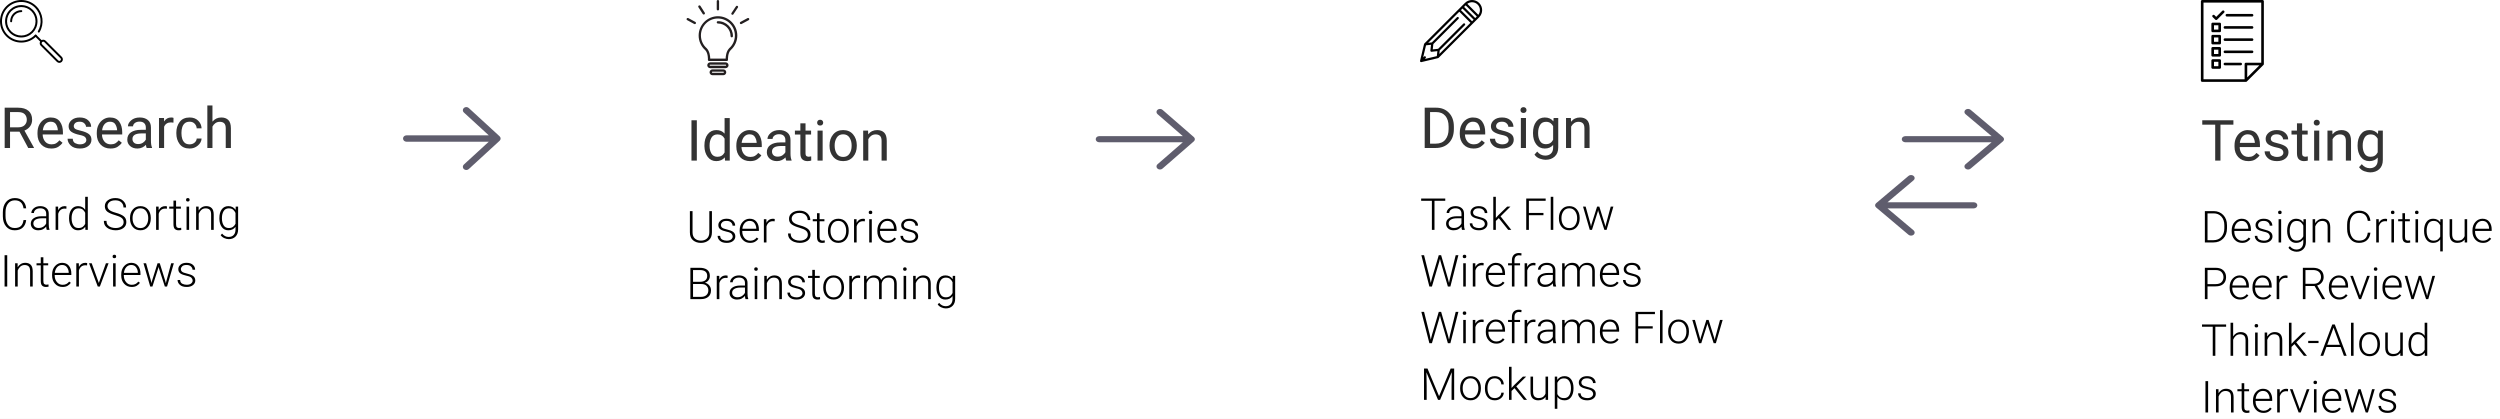
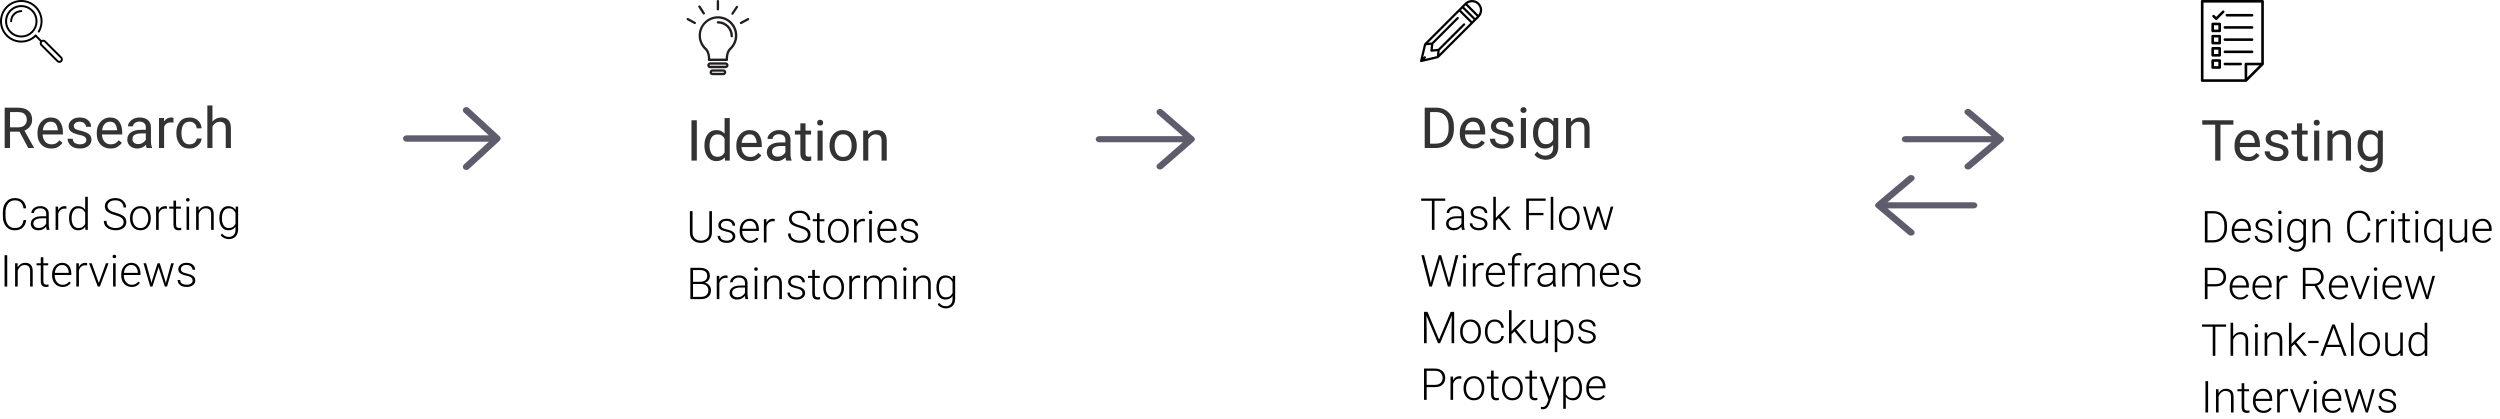
<svg xmlns="http://www.w3.org/2000/svg" width="794px" height="133px" viewBox="0 0 794 133" version="1.1">
  <defs />
  <g id="Learning-Overview" stroke="none" stroke-width="1" fill="none" fill-rule="evenodd">
    <rect fill="#FFFFFF" x="0" y="0" width="794" height="133" />
    <g id="Group-6" transform="translate(218, 0)">
      <g id="Group-2" transform="translate(0, 34)">
        <text id="Ideation" font-family="Roboto-Regular, Roboto" font-size="18" font-weight="normal" fill="#333333">
          <tspan x="0" y="17">Ideation</tspan>
        </text>
        <text id="User-Stories-Brainst" font-family="Roboto-Light, Roboto" font-size="14" font-weight="300" line-spacing="18" fill="#000000">
          <tspan x="0" y="43">User Stories</tspan>
          <tspan x="0" y="61">Brainstorming</tspan>
        </text>
      </g>
      <g id="lightbulb" fill="#231F20" fill-rule="nonzero">
        <path d="M10.029,5.149 C6.648,5.149 3.886,7.912 3.886,11.293 C3.886,13.061 4.659,14.762 5.963,15.912 C6.935,16.884 6.847,18.961 6.825,18.983 C6.825,19.094 6.847,19.182 6.935,19.271 C7.002,19.337 7.112,19.381 7.2,19.381 L12.836,19.381 C12.946,19.381 13.035,19.337 13.101,19.271 C13.167,19.204 13.212,19.094 13.212,18.983 C13.212,18.961 13.101,16.884 14.073,15.912 C14.096,15.89 14.118,15.867 14.14,15.845 C15.421,14.674 16.173,13.017 16.173,11.293 C16.173,7.912 13.41,5.149 10.029,5.149 Z M13.565,15.337 C13.543,15.359 13.499,15.403 13.499,15.425 C12.637,16.354 12.482,17.878 12.46,18.608 L7.576,18.608 C7.554,17.878 7.399,16.287 6.471,15.337 C5.3,14.32 4.615,12.84 4.615,11.271 C4.615,8.287 7.024,5.878 10.007,5.878 C12.991,5.878 15.399,8.287 15.399,11.271 C15.399,12.84 14.736,14.32 13.565,15.337 Z" id="Shape" />
        <path d="M10.007,6.718 C9.808,6.718 9.631,6.895 9.631,7.094 C9.631,7.293 9.808,7.47 10.007,7.47 C12.239,7.47 14.029,9.282 14.029,11.492 C14.029,11.691 14.206,11.867 14.405,11.867 C14.604,11.867 14.781,11.691 14.781,11.492 C14.803,8.862 12.659,6.718 10.007,6.718 Z" id="Shape" />
        <path d="M12.46,19.801 L7.554,19.801 C7.046,19.801 6.626,20.221 6.626,20.729 C6.626,21.238 7.046,21.657 7.554,21.657 L12.438,21.657 C12.968,21.635 13.388,21.238 13.388,20.729 C13.388,20.221 12.968,19.801 12.46,19.801 Z M12.46,20.884 L7.554,20.884 C7.466,20.884 7.377,20.818 7.377,20.707 C7.377,20.597 7.444,20.53 7.554,20.53 L12.438,20.53 C12.526,20.53 12.615,20.597 12.615,20.707 C12.615,20.818 12.549,20.884 12.46,20.884 Z" id="Shape" />
        <path d="M11.731,22.033 L8.283,22.033 C7.775,22.033 7.355,22.453 7.355,22.961 C7.355,23.47 7.775,23.89 8.283,23.89 L11.731,23.89 C12.239,23.89 12.659,23.47 12.659,22.961 C12.659,22.431 12.239,22.033 11.731,22.033 Z M11.731,23.116 L8.283,23.116 C8.195,23.116 8.107,23.05 8.107,22.939 C8.107,22.829 8.173,22.762 8.283,22.762 L11.731,22.762 C11.819,22.762 11.908,22.829 11.908,22.939 C11.908,23.05 11.819,23.116 11.731,23.116 Z" id="Shape" />
        <path d="M10.007,3.315 C10.228,3.315 10.383,3.138 10.383,2.939 L10.383,0.376 C10.383,0.177 10.206,0 10.007,0 C9.808,0 9.631,0.177 9.631,0.376 L9.631,2.939 C9.631,3.138 9.808,3.315 10.007,3.315 Z" id="Shape" />
        <path d="M16.261,1.901 C16.084,1.768 15.863,1.834 15.753,1.989 L14.339,4.11 C14.206,4.287 14.25,4.53 14.427,4.641 C14.493,4.685 14.56,4.707 14.626,4.707 C14.759,4.707 14.869,4.641 14.935,4.53 L16.35,2.409 C16.482,2.254 16.438,2.011 16.261,1.901 Z" id="Shape" />
        <path d="M5.521,4.619 C5.587,4.619 5.654,4.597 5.72,4.552 C5.897,4.442 5.941,4.199 5.83,4.022 L4.46,1.878 C4.35,1.702 4.107,1.657 3.93,1.768 C3.753,1.878 3.709,2.122 3.819,2.298 L5.189,4.442 C5.278,4.575 5.388,4.619 5.521,4.619 Z" id="Shape" />
        <path d="M2.847,6.961 L0.615,5.746 C0.438,5.657 0.195,5.724 0.107,5.901 C-0.004,6.077 0.062,6.32 0.261,6.409 L2.493,7.624 C2.56,7.646 2.604,7.669 2.67,7.669 C2.803,7.669 2.935,7.602 3.002,7.47 C3.09,7.293 3.024,7.05 2.847,6.961 Z" id="Shape" />
        <path d="M19.93,5.901 C19.841,5.724 19.598,5.657 19.421,5.746 L17.167,6.961 C16.991,7.05 16.924,7.293 17.013,7.47 C17.079,7.602 17.212,7.669 17.344,7.669 C17.41,7.669 17.477,7.646 17.521,7.624 L19.775,6.409 C19.952,6.32 20.018,6.077 19.93,5.901 Z" id="Shape" />
      </g>
    </g>
    <g id="Group-7">
      <g id="Group-3" transform="translate(0, 30)">
        <text id="Research" font-family="Roboto-Regular, Roboto" font-size="18" font-weight="normal" fill="#333333">
          <tspan x="0" y="17">Research</tspan>
        </text>
        <text id="Card-Sorting-Intervi" font-family="Roboto-Light, Roboto" font-size="14" font-weight="300" line-spacing="18" fill="#000000">
          <tspan x="0" y="43">Card Sorting</tspan>
          <tspan x="0" y="61">Interviews</tspan>
        </text>
      </g>
      <g id="searching-tool" fill="#000000" fill-rule="nonzero">
        <path d="M11.285,6.76 C11.285,5.51 10.779,4.379 9.962,3.561 L9.961,3.561 L9.961,3.561 C9.142,2.743 8.011,2.236 6.762,2.236 C5.512,2.236 4.38,2.742 3.562,3.56 C2.744,4.378 2.238,5.51 2.238,6.76 C2.238,8.01 2.745,9.141 3.563,9.959 C4.381,10.777 5.513,11.284 6.762,11.284 C8.011,11.284 9.142,10.778 9.961,9.959 L9.976,9.945 C10.785,9.13 11.285,8.003 11.285,6.76 Z M10.401,3.121 C11.333,4.053 11.909,5.34 11.909,6.76 C11.909,8.171 11.34,9.451 10.419,10.382 L10.401,10.4 C9.47,11.332 8.183,11.908 6.761,11.908 C5.34,11.908 4.052,11.332 3.121,10.4 C2.19,9.469 1.613,8.182 1.613,6.76 C1.613,5.339 2.19,4.052 3.12,3.121 L3.122,3.12 C4.053,2.189 5.341,1.612 6.761,1.612 C8.183,1.612 9.47,2.189 10.401,3.12 L10.401,3.121 Z" id="Shape" />
        <path d="M12.585,10.195 C12.498,10.343 12.306,10.392 12.158,10.304 C12.011,10.217 11.961,10.025 12.049,9.878 C12.751,8.688 13.018,7.312 12.849,5.981 C12.684,4.681 12.1,3.422 11.1,2.421 C9.902,1.223 8.331,0.624 6.761,0.624 C5.19,0.624 3.619,1.223 2.423,2.42 L2.422,2.421 L2.422,2.421 C1.224,3.619 0.625,5.191 0.625,6.76 C0.625,8.33 1.224,9.901 2.422,11.099 C3.62,12.297 5.191,12.896 6.761,12.896 C8.332,12.896 9.903,12.297 11.101,11.099 C11.222,10.978 11.42,10.979 11.541,11.1 C11.662,11.222 11.661,11.42 11.54,11.541 C10.219,12.86 8.49,13.521 6.761,13.521 C5.031,13.521 3.3,12.859 1.98,11.541 C0.661,10.221 0.001,8.49 0.001,6.76 C0.001,5.031 0.661,3.3 1.981,1.98 L1.982,1.981 C3.302,0.66 5.032,0 6.761,0 C8.491,0 10.221,0.66 11.542,1.98 C12.641,3.08 13.284,4.468 13.466,5.903 C13.652,7.369 13.358,8.885 12.585,10.195 Z" id="Shape" />
        <path d="M6.761,3.224 C6.933,3.224 7.073,3.364 7.073,3.536 C7.073,3.708 6.933,3.848 6.761,3.848 C6.558,3.848 6.364,3.868 6.18,3.905 C5.988,3.944 5.802,4.002 5.626,4.076 C5.457,4.148 5.292,4.238 5.135,4.344 L5.12,4.354 C4.973,4.453 4.833,4.571 4.702,4.702 C4.437,4.967 4.223,5.281 4.077,5.626 C4.003,5.802 3.945,5.988 3.906,6.18 C3.869,6.363 3.849,6.557 3.849,6.76 C3.849,6.933 3.709,7.072 3.537,7.072 C3.365,7.072 3.225,6.933 3.225,6.76 C3.225,6.524 3.25,6.289 3.296,6.058 C3.343,5.825 3.414,5.599 3.504,5.385 C3.684,4.96 3.943,4.577 4.261,4.26 C4.413,4.108 4.584,3.966 4.768,3.84 L4.786,3.827 C4.972,3.703 5.173,3.594 5.386,3.504 C5.6,3.413 5.825,3.342 6.059,3.295 C6.29,3.249 6.525,3.224 6.761,3.224 Z" id="Shape" />
        <path d="M11.1,11.541 C10.979,11.419 10.979,11.221 11.1,11.099 C11.222,10.978 11.42,10.978 11.541,11.099 L13.321,12.879 C13.443,13 13.443,13.199 13.321,13.32 C13.2,13.442 13.001,13.442 12.88,13.32 L11.1,11.541 Z" id="Shape" />
        <path d="M12.931,12.932 C13.149,12.714 13.436,12.605 13.722,12.605 C14.007,12.605 14.293,12.714 14.511,12.932 L14.512,12.932 L14.512,12.932 L14.513,12.932 L16.222,14.642 L17.932,16.352 L19.641,18.062 L19.642,18.062 C19.86,18.279 19.968,18.567 19.968,18.852 C19.968,19.137 19.86,19.423 19.642,19.641 L19.641,19.642 L19.642,19.642 L19.641,19.643 L19.641,19.643 C19.424,19.861 19.136,19.969 18.85,19.969 C18.564,19.969 18.278,19.861 18.06,19.643 L18.06,19.643 L16.35,17.933 L14.639,16.223 L12.93,14.514 L12.929,14.513 C12.712,14.295 12.603,14.009 12.603,13.723 C12.604,13.436 12.714,13.149 12.931,12.932 Z M13.373,13.373 L13.373,13.374 C13.277,13.469 13.229,13.596 13.229,13.722 C13.229,13.848 13.277,13.975 13.373,14.071 L13.373,14.072 L15.083,15.781 L16.792,17.491 L18.502,19.202 L18.503,19.202 C18.598,19.297 18.725,19.345 18.851,19.345 C18.977,19.345 19.105,19.297 19.2,19.202 L19.201,19.201 L19.201,19.202 C19.296,19.106 19.344,18.98 19.344,18.852 C19.344,18.726 19.296,18.599 19.201,18.503 L19.2,18.503 L17.49,16.793 L15.78,15.082 L14.071,13.373 L14.071,13.372 L14.071,13.371 C13.976,13.277 13.85,13.229 13.722,13.229 C13.595,13.229 13.468,13.277 13.373,13.373 Z" id="Shape" />
      </g>
    </g>
    <g id="Group-5" transform="translate(451, 0)">
      <g id="Group" transform="translate(0, 30)">
        <text id="Design" font-family="Roboto-Regular, Roboto" font-size="18" font-weight="normal" fill="#333333">
          <tspan x="0" y="17">Design</tspan>
        </text>
        <text id="Task-Flow-Wireframes" font-family="Roboto-Light, Roboto" font-size="14" font-weight="300" line-spacing="18" fill="#000000">
          <tspan x="0" y="43">Task Flow</tspan>
          <tspan x="0" y="61">Wireframes</tspan>
-           <tspan x="0" y="79">Wireframe Flow</tspan>
-           <tspan x="0" y="97">Mockups</tspan>
-           <tspan x="0" y="115" />
+           <tspan x="0" y="79">Mockups</tspan>
+           <tspan x="0" y="97">Prototype</tspan>
        </text>
      </g>
      <g id="edit" fill="#000000" fill-rule="nonzero">
        <path d="M18.792,0.94 C17.539,-0.313 15.5,-0.313 14.246,0.94 L1.367,13.819 C1.361,13.825 1.357,13.832 1.352,13.839 C1.344,13.848 1.338,13.857 1.331,13.866 C1.312,13.893 1.298,13.921 1.286,13.951 C1.283,13.961 1.279,13.969 1.276,13.978 C1.275,13.982 1.273,13.985 1.272,13.989 L0.009,19.293 C0.004,19.316 0.002,19.341 0.001,19.365 C0.001,19.369 0,19.374 0,19.378 C0,19.419 0.009,19.459 0.023,19.497 C0.026,19.506 0.03,19.514 0.034,19.522 C0.051,19.56 0.073,19.597 0.104,19.628 C0.138,19.662 0.178,19.688 0.221,19.706 C0.264,19.724 0.31,19.733 0.356,19.733 C0.384,19.733 0.412,19.729 0.439,19.723 L5.742,18.46 C5.752,18.458 5.761,18.453 5.77,18.45 C5.782,18.446 5.794,18.441 5.805,18.436 C5.831,18.424 5.855,18.409 5.877,18.392 C5.886,18.385 5.895,18.38 5.903,18.372 C5.906,18.37 5.909,18.368 5.912,18.365 L18.792,5.486 C20.045,4.232 20.045,2.193 18.792,0.94 Z M18.287,1.445 C19.176,2.334 19.251,3.729 18.519,4.708 L15.024,1.212 C16.003,0.48 17.399,0.556 18.287,1.445 Z M16.519,6.748 L12.984,3.212 L13.489,2.708 L17.024,6.243 L16.519,6.748 Z M1.772,17.96 C1.632,17.82 1.406,17.82 1.267,17.96 L0.996,18.23 L1.909,14.399 L3.488,14.224 L3.285,16.053 C3.283,16.066 3.288,16.079 3.288,16.092 C3.288,16.106 3.283,16.118 3.285,16.131 C3.286,16.143 3.292,16.153 3.295,16.164 C3.299,16.185 3.305,16.204 3.312,16.223 C3.322,16.246 3.333,16.267 3.346,16.288 C3.357,16.304 3.369,16.319 3.382,16.333 C3.399,16.351 3.418,16.367 3.438,16.381 C3.454,16.392 3.47,16.402 3.487,16.411 C3.511,16.422 3.536,16.429 3.561,16.435 C3.575,16.438 3.586,16.445 3.6,16.447 C3.613,16.449 3.626,16.449 3.639,16.449 C3.639,16.449 3.639,16.449 3.639,16.449 C3.639,16.449 3.64,16.449 3.64,16.449 L3.64,16.449 C3.64,16.449 3.64,16.449 3.64,16.449 C3.653,16.449 3.666,16.449 3.679,16.447 L5.509,16.244 L5.333,17.823 L1.501,18.735 L1.772,18.465 C1.911,18.326 1.911,18.1 1.772,17.96 Z M6.254,16.003 L14.246,8.011 C14.386,7.871 14.386,7.645 14.246,7.506 C14.106,7.366 13.881,7.366 13.741,7.506 L5.749,15.498 L4.044,15.688 L4.234,13.983 L12.226,5.991 C12.366,5.851 12.366,5.625 12.226,5.486 C12.087,5.346 11.861,5.346 11.721,5.486 L3.729,13.478 L2.592,13.604 L12.479,3.717 L16.014,7.253 L6.128,17.14 L6.254,16.003 Z M17.529,5.738 L13.994,2.203 L14.499,1.697 L18.035,5.233 L17.529,5.738 Z" id="Shape" />
      </g>
    </g>
    <g id="Group-4" transform="translate(699, 0)">
      <g id="Group-Copy" transform="translate(0, 34)">
        <text id="Testing" font-family="Roboto-Regular, Roboto" font-size="18" font-weight="normal" fill="#333333">
          <tspan x="0" y="17">Testing</tspan>
        </text>
        <text id="Design-Critique-Peer" font-family="Roboto-Light, Roboto" font-size="14" font-weight="300" line-spacing="18" fill="#000000">
          <tspan x="0" y="43">Design Critique</tspan>
          <tspan x="0" y="61">Peer Review</tspan>
          <tspan x="0" y="79">Think-Aloud</tspan>
          <tspan x="0" y="97">Interviews</tspan>
        </text>
      </g>
      <g id="test" fill="#000000" fill-rule="nonzero">
        <path d="M19.911,20.585 C19.918,20.577 19.924,20.569 19.93,20.56 C19.931,20.558 19.932,20.556 19.934,20.553 C19.94,20.544 19.946,20.535 19.951,20.526 C19.952,20.524 19.952,20.522 19.953,20.52 C19.959,20.51 19.964,20.5 19.968,20.489 C19.969,20.488 19.969,20.486 19.969,20.485 C19.974,20.474 19.978,20.462 19.982,20.451 C19.982,20.449 19.983,20.448 19.983,20.446 C19.986,20.435 19.989,20.423 19.992,20.411 C19.992,20.408 19.993,20.405 19.993,20.401 C19.995,20.391 19.997,20.381 19.998,20.371 C19.999,20.358 20,20.344 20,20.33 L20,0.415 C20,0.186 19.813,0 19.583,0 L0.417,0 C0.187,0 0,0.186 0,0.415 L0,25.585 C0,25.814 0.187,26 0.417,26 L14.306,26 C14.319,26 14.333,25.999 14.347,25.998 C14.357,25.997 14.368,25.995 14.378,25.993 C14.381,25.993 14.384,25.993 14.388,25.992 C14.399,25.99 14.411,25.986 14.423,25.983 C14.424,25.983 14.426,25.982 14.427,25.982 C14.439,25.979 14.45,25.974 14.461,25.97 C14.462,25.969 14.464,25.969 14.465,25.968 C14.476,25.964 14.486,25.959 14.496,25.954 C14.498,25.953 14.5,25.952 14.502,25.951 C14.511,25.946 14.52,25.941 14.529,25.935 C14.532,25.933 14.535,25.932 14.537,25.93 C14.545,25.924 14.553,25.919 14.561,25.913 C14.564,25.91 14.567,25.908 14.57,25.906 C14.579,25.898 14.588,25.89 14.597,25.881 C14.598,25.88 14.599,25.88 14.6,25.879 L19.878,20.623 C19.879,20.622 19.88,20.621 19.88,20.621 C19.889,20.612 19.897,20.603 19.905,20.593 C19.907,20.591 19.909,20.588 19.911,20.585 Z M0.833,0.83 L19.167,0.83 L19.167,19.915 L14.306,19.915 C14.075,19.915 13.889,20.101 13.889,20.33 L13.889,25.17 L0.833,25.17 L0.833,0.83 Z M18.577,20.745 L14.722,24.583 L14.722,20.745 L18.577,20.745 Z" id="Shape" />
        <path d="M8.262,5.255 L16.25,5.255 C16.48,5.255 16.667,5.07 16.667,4.84 C16.667,4.611 16.48,4.426 16.25,4.426 L8.262,4.426 C8.032,4.426 7.845,4.611 7.845,4.84 C7.845,5.07 8.032,5.255 8.262,5.255 Z" id="Shape" />
        <path d="M4.566,6.24 C4.648,6.321 4.755,6.362 4.861,6.362 C4.968,6.362 5.074,6.321 5.156,6.24 L7.378,4.027 C7.541,3.865 7.541,3.603 7.378,3.441 C7.215,3.279 6.951,3.279 6.789,3.441 L4.861,5.36 L4.322,4.824 C4.16,4.662 3.896,4.662 3.733,4.824 C3.57,4.986 3.57,5.248 3.733,5.41 L4.566,6.24 Z" id="Shape" />
        <path d="M7.222,8.713 C7.222,8.942 7.409,9.128 7.639,9.128 L16.25,9.128 C16.48,9.128 16.667,8.942 16.667,8.713 C16.667,8.484 16.48,8.298 16.25,8.298 L7.639,8.298 C7.409,8.298 7.222,8.484 7.222,8.713 Z" id="Shape" />
        <path d="M5.972,7.191 L3.75,7.191 C3.52,7.191 3.333,7.377 3.333,7.606 L3.333,9.819 C3.333,10.048 3.52,10.234 3.75,10.234 L5.972,10.234 C6.202,10.234 6.389,10.048 6.389,9.819 L6.389,7.606 C6.389,7.377 6.202,7.191 5.972,7.191 Z M5.556,9.404 L4.167,9.404 L4.167,8.021 L5.556,8.021 L5.556,9.404 Z" id="Shape" />
        <path d="M16.25,12.17 L7.639,12.17 C7.409,12.17 7.222,12.356 7.222,12.585 C7.222,12.814 7.409,13 7.639,13 L16.25,13 C16.48,13 16.667,12.814 16.667,12.585 C16.667,12.356 16.48,12.17 16.25,12.17 Z" id="Shape" />
        <path d="M5.972,11.064 L3.75,11.064 C3.52,11.064 3.333,11.25 3.333,11.479 L3.333,13.691 C3.333,13.921 3.52,14.106 3.75,14.106 L5.972,14.106 C6.202,14.106 6.389,13.921 6.389,13.691 L6.389,11.479 C6.389,11.25 6.202,11.064 5.972,11.064 Z M5.556,13.277 L4.167,13.277 L4.167,11.894 L5.556,11.894 L5.556,13.277 Z" id="Shape" />
        <path d="M16.25,16.043 L7.639,16.043 C7.409,16.043 7.222,16.228 7.222,16.457 C7.222,16.687 7.409,16.872 7.639,16.872 L16.25,16.872 C16.48,16.872 16.667,16.687 16.667,16.457 C16.667,16.228 16.48,16.043 16.25,16.043 Z" id="Shape" />
        <path d="M5.972,14.936 L3.75,14.936 C3.52,14.936 3.333,15.122 3.333,15.351 L3.333,17.564 C3.333,17.793 3.52,17.979 3.75,17.979 L5.972,17.979 C6.202,17.979 6.389,17.793 6.389,17.564 L6.389,15.351 C6.389,15.122 6.202,14.936 5.972,14.936 Z M5.556,17.149 L4.167,17.149 L4.167,15.766 L5.556,15.766 L5.556,17.149 Z" id="Shape" />
        <path d="M12.639,19.915 L7.639,19.915 C7.409,19.915 7.222,20.101 7.222,20.33 C7.222,20.559 7.409,20.745 7.639,20.745 L12.639,20.745 C12.869,20.745 13.056,20.559 13.056,20.33 C13.056,20.101 12.869,19.915 12.639,19.915 Z" id="Shape" />
        <path d="M5.972,18.809 L3.75,18.809 C3.52,18.809 3.333,18.994 3.333,19.223 L3.333,21.436 C3.333,21.665 3.52,21.851 3.75,21.851 L5.972,21.851 C6.202,21.851 6.389,21.665 6.389,21.436 L6.389,19.223 C6.389,18.994 6.202,18.809 5.972,18.809 Z M5.556,21.021 L4.167,21.021 L4.167,19.638 L5.556,19.638 L5.556,21.021 Z" id="Shape" />
      </g>
    </g>
    <g id="right-arrow" transform="translate(128, 34)" fill="#5F5D6D" fill-rule="nonzero">
      <path d="M20.875,0.301 C20.453,-0.1 19.75,-0.1 19.313,0.301 C18.89,0.688 18.89,1.333 19.313,1.72 L27.235,8.988 L1.094,8.988 C0.484,8.989 0,9.434 0,9.993 C0,10.552 0.484,11.011 1.094,11.011 L27.235,11.011 L19.313,18.266 C18.89,18.667 18.89,19.313 19.313,19.699 C19.75,20.1 20.454,20.1 20.875,19.699 L30.672,10.71 C31.109,10.322 31.109,9.678 30.672,9.291 L20.875,0.301 Z" id="Shape" />
    </g>
    <g id="right-arrow-copy" transform="translate(348, 34)" fill="#5F5D6D" fill-rule="nonzero">
      <path d="M21.205,0.876 C20.776,0.49 20.062,0.49 19.618,0.876 C19.189,1.249 19.189,1.87 19.618,2.242 L27.665,9.239 L1.111,9.239 C0.492,9.24 0,9.668 0,10.206 C0,10.744 0.492,11.186 1.111,11.186 L27.665,11.186 L19.618,18.17 C19.189,18.557 19.189,19.178 19.618,19.55 C20.062,19.937 20.777,19.937 21.205,19.55 L31.157,10.897 C31.601,10.523 31.601,9.903 31.157,9.53 L21.205,0.876 Z" id="Shape" />
    </g>
    <g id="right-arrow-copy-2" transform="translate(604, 34)" fill="#5F5D6D" fill-rule="nonzero">
      <path d="M21.868,0.876 C21.425,0.49 20.689,0.49 20.231,0.876 C19.789,1.249 19.789,1.87 20.231,2.242 L28.53,9.239 L1.146,9.239 C0.507,9.24 0,9.668 0,10.206 C0,10.744 0.507,11.186 1.146,11.186 L28.53,11.186 L20.231,18.17 C19.789,18.557 19.789,19.178 20.231,19.55 C20.689,19.937 21.426,19.937 21.868,19.55 L32.131,10.897 C32.589,10.523 32.589,9.903 32.131,9.53 L21.868,0.876 Z" id="Shape" />
    </g>
    <g id="right-arrow-copy-3" transform="translate(611.5, 65) scale(-1, 1) translate(-611.5, -65) translate(595, 55)" fill="#5F5D6D" fill-rule="nonzero">
      <path d="M21.868,0.876 C21.425,0.49 20.689,0.49 20.231,0.876 C19.789,1.249 19.789,1.87 20.231,2.242 L28.53,9.239 L1.146,9.239 C0.507,9.24 0,9.668 0,10.206 C0,10.744 0.507,11.186 1.146,11.186 L28.53,11.186 L20.231,18.17 C19.789,18.557 19.789,19.178 20.231,19.55 C20.689,19.937 21.426,19.937 21.868,19.55 L32.131,10.897 C32.589,10.523 32.589,9.903 32.131,9.53 L21.868,0.876 Z" id="Shape" />
    </g>
  </g>
</svg>
